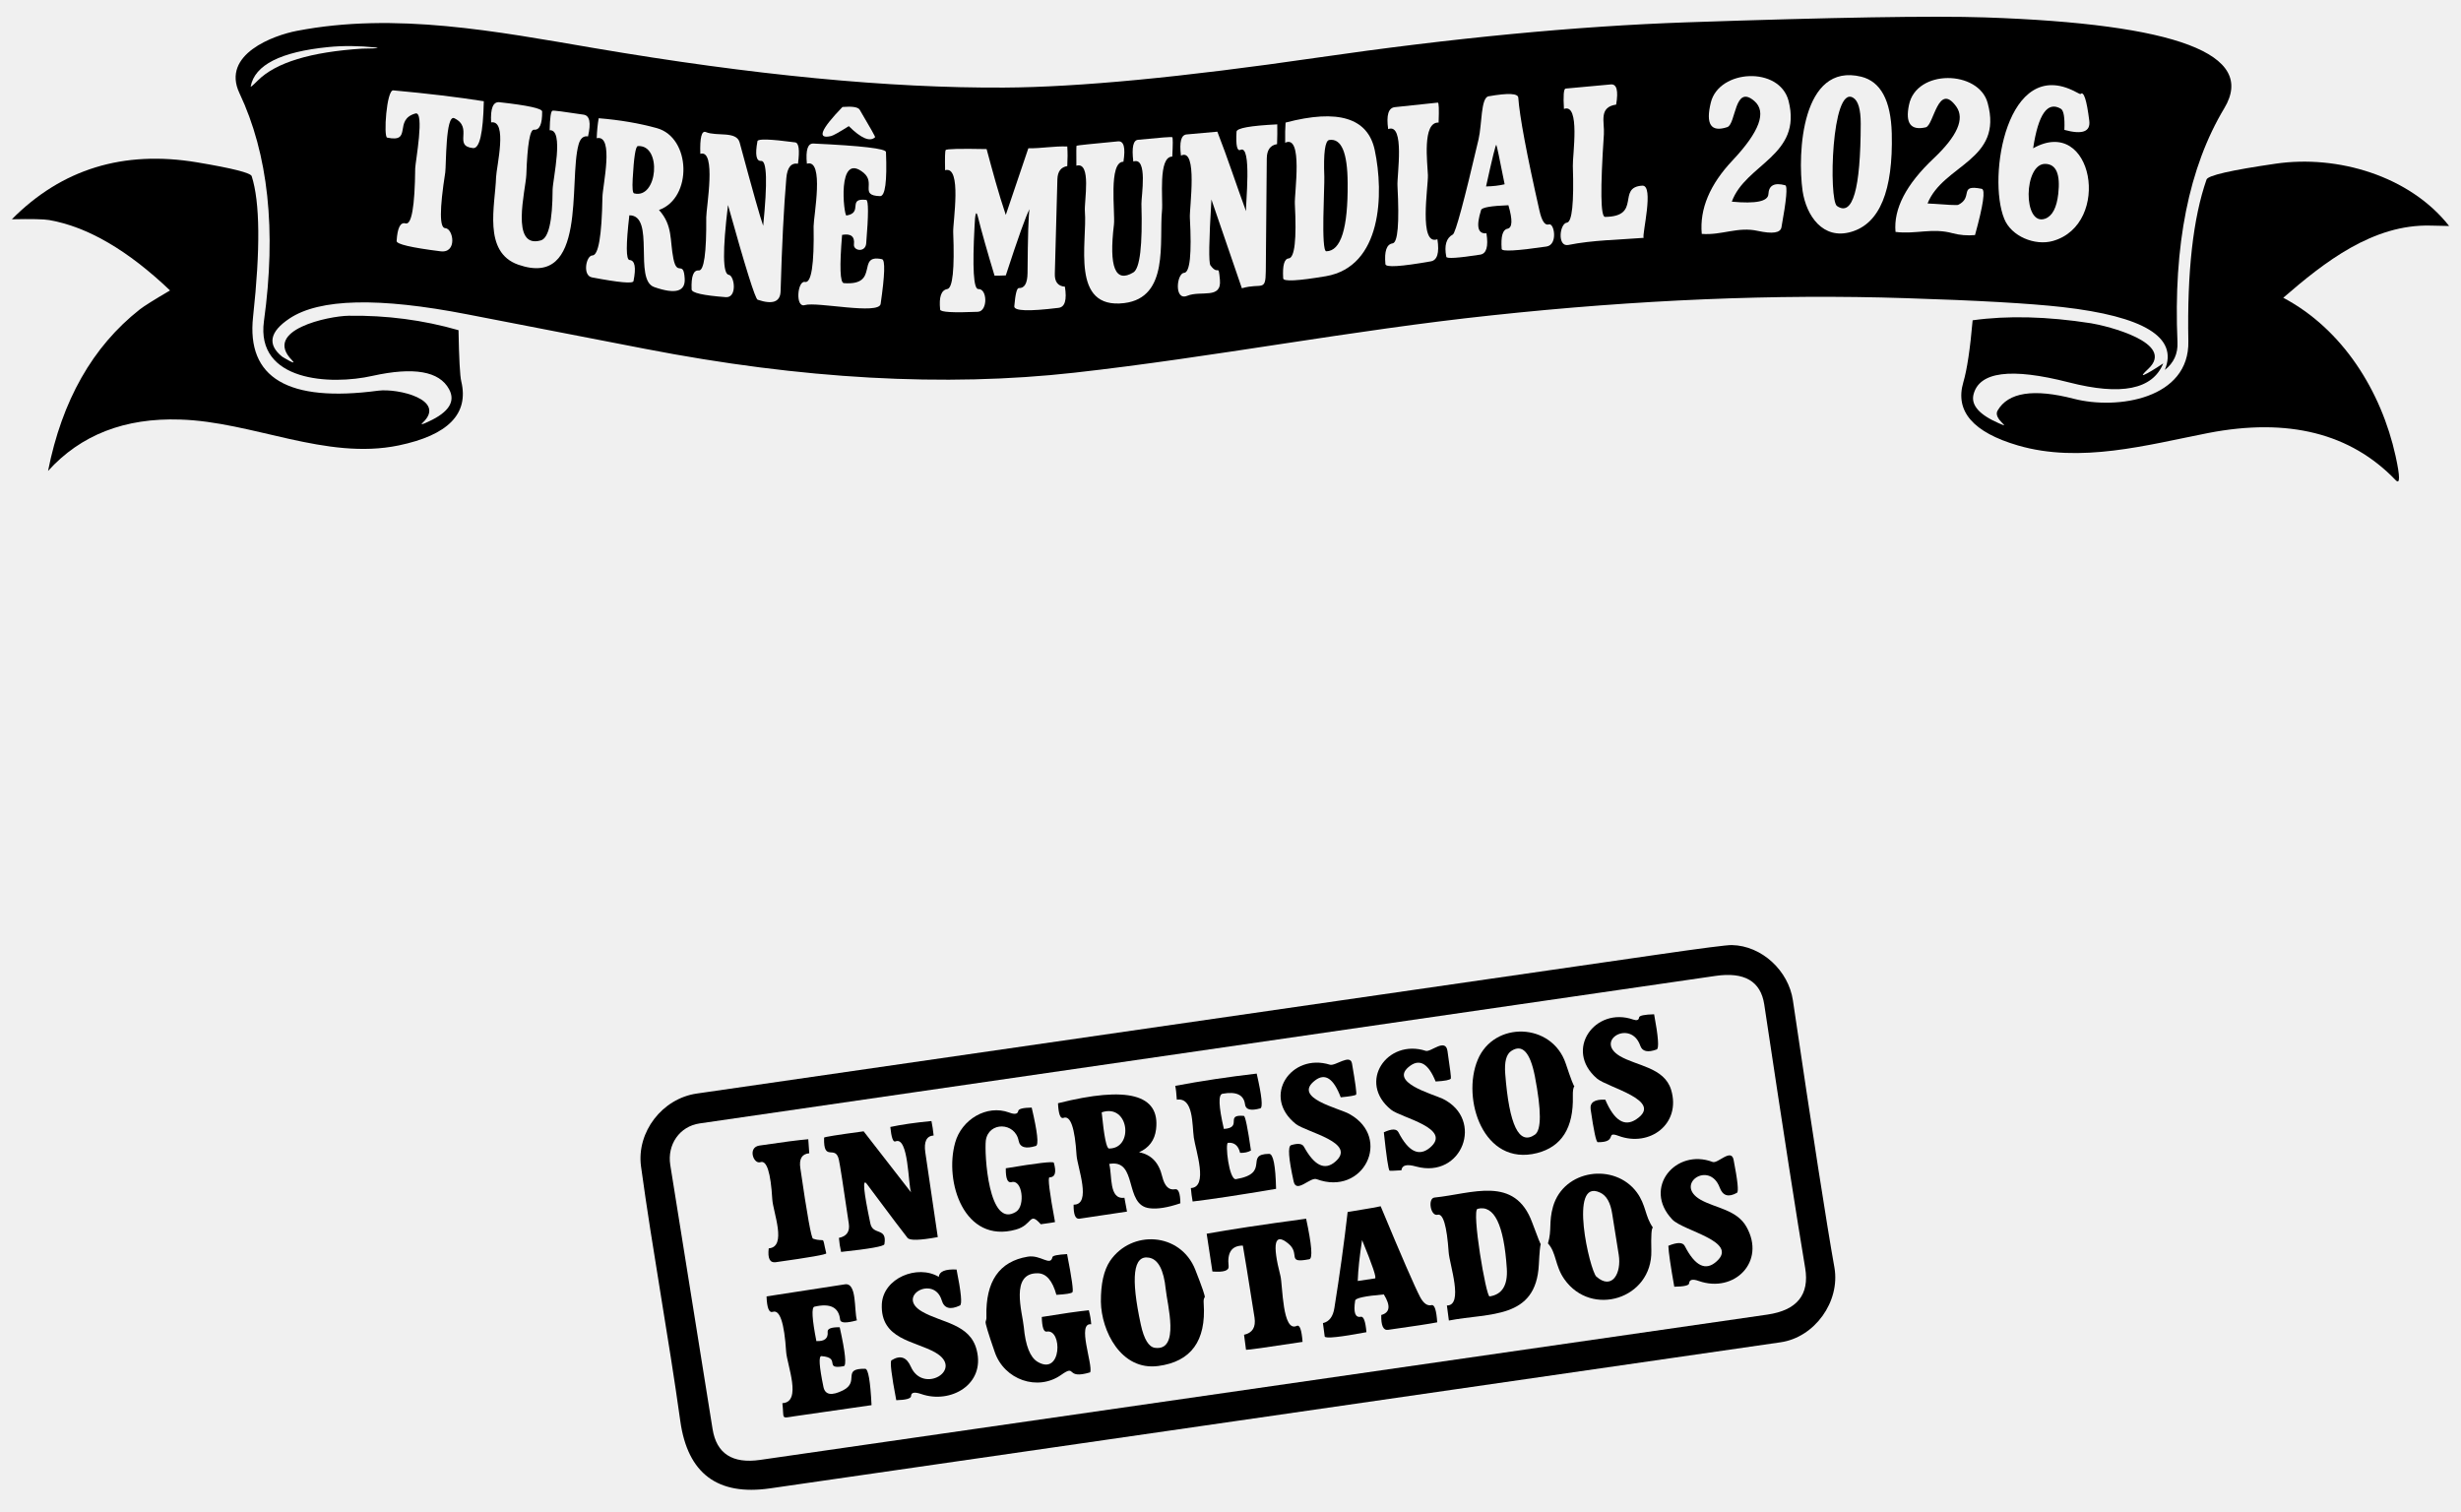
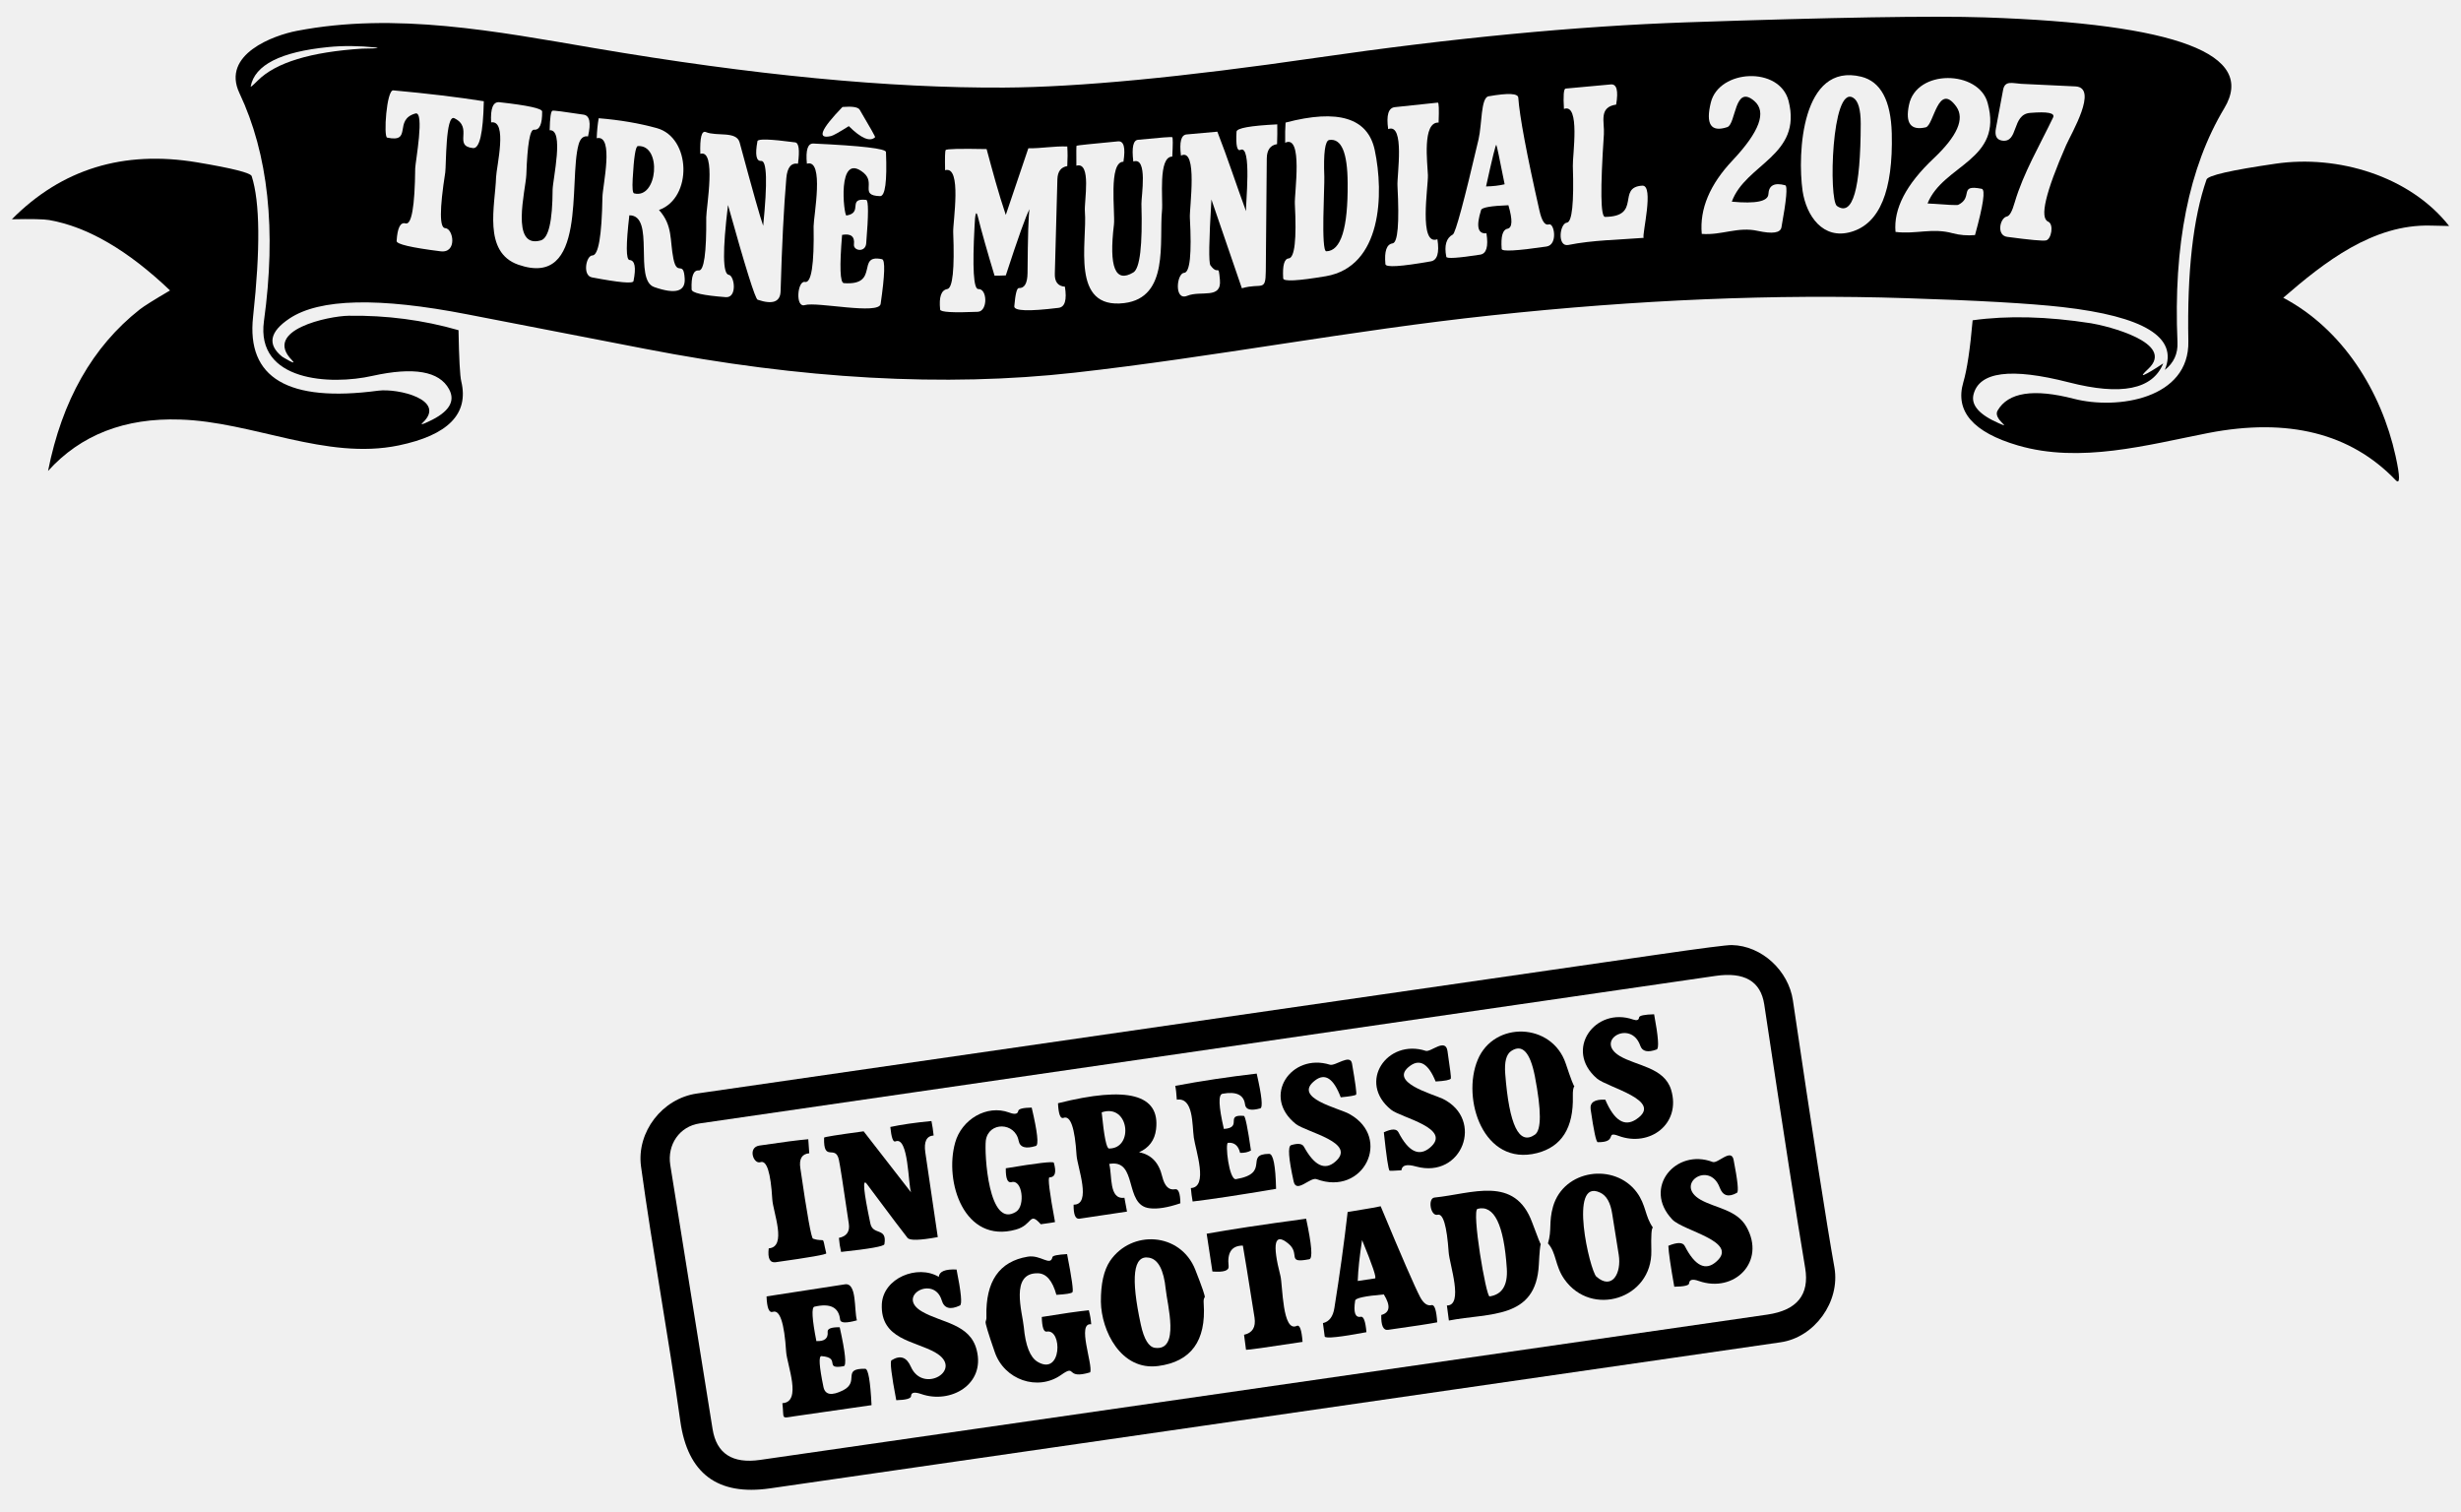
<svg xmlns="http://www.w3.org/2000/svg" viewBox="57.5 1097.5 1244.7 764.5" width="1244.7" height="764.5">
  <defs>
    <mask id="m" maskUnits="userSpaceOnUse" x="57.5" y="1097.5" width="1244.7" height="764.5" style="mask-type:luminance">
      <path d="M1182.5 1152.2Q1207.1 1111.2 1061.4 1106.3Q1021.9 1105 910.4 1108.8Q826.9 1111.7 723.4 1126.7Q621.6 1141.5 565.4 1141.8Q478.2 1142.3 357.9 1121.8C308.6 1113.4 257.5 1103.5 207.7 1113.1C196.1 1115.3 169.3 1124.9 178.6 1144.6Q200.5 1190.9 191 1259.9C186.8 1290.5 224.7 1292.4 245.9 1287.6Q277.2 1280.7 284.6 1294.3Q289.7 1303.6 274.3 1310.7Q269.5 1313 271.2 1311.4C283.7 1299.7 258.7 1293.8 248.8 1295.1Q180.4 1304.2 185.5 1257.7Q191.1 1206.3 184.8 1186.6Q184 1184.1 157.1 1179.6Q101.3 1170.3 63.5 1208.4Q78.4 1208.1 82.4 1208.8Q111.5 1213.9 143.5 1244.4Q131.4 1251.5 128.2 1254Q92.4 1282.2 81.8 1335.7Q106.6 1308.3 148.6 1309.7C185.4 1310.8 222.3 1330.4 259.1 1322.8Q296.7 1315 290.8 1290.4Q289.8 1286.3 289.4 1264.5Q262.6 1256.8 233.9 1257.2C223.8 1257.3 190.1 1264.4 205.2 1279.7C208.4 1283 200.4 1278 200.2 1277.9Q188.8 1268.7 203.9 1258.6Q226.7 1243.4 293.9 1256.5L383.6 1273.9Q502.5 1297 600.9 1286C671.5 1278.1 741.2 1264.5 811.9 1257Q922.8 1245.1 1021.1 1248.3Q1075.6 1250 1100.5 1252.8Q1162.7 1259.9 1152.4 1284.6Q1159.2 1279.3 1158.8 1270.6Q1155.6 1197 1182.5 1152.2Z" fill="#fff" />
      <path d="M401.6 1816.4Q407.2 1856 446.9 1850.3L958.1 1776.4C975.3 1773.9 988.3 1755.9 985.3 1738.6Q979.3 1705 964.3 1603.5C962.1 1588.5 948.6 1575.8 933.4 1575.5Q929.8 1575.4 895.3 1580.4L409.9 1650.6C392.5 1653.1 379.4 1670 381.7 1687.4C387.6 1730.5 395.6 1773.3 401.6 1816.4Z" fill="#fff" />
      <path d="M949.8 1605.5Q947.1 1587.9 925.1 1591.1L411.4 1665.7C401.1 1667.2 394.9 1676.5 396.5 1686.7L417.9 1820.3Q420.9 1838.9 441.9 1835.9L951.4 1762.4Q973.9 1759.1 970.5 1738.8Q964.3 1702 949.8 1605.5Z" fill="#000" />
      <path d="M1103.9 1290.9Q1143.6 1301.1 1151.6 1281.3Q1144.7 1285.9 1142.1 1287Q1139.8 1288 1144 1284.1C1158.2 1270.9 1123.1 1262.3 1115.1 1261Q1081.7 1255.8 1055.2 1259.5Q1053.3 1281.3 1050.5 1290.8Q1044 1312.8 1078.1 1322.8C1109.6 1332 1143.3 1322.6 1174.4 1316.5Q1235 1304.8 1269.1 1340.3Q1272.6 1344 1269.1 1328.1C1261.9 1295.4 1242.4 1264 1212.3 1248.1C1233.2 1230 1257.7 1210.8 1286.9 1211.6L1296.2 1211.8C1276.2 1186.4 1239.7 1175.7 1208.4 1180.3Q1174.6 1185.2 1173.5 1188.3Q1163.3 1217.5 1164.3 1270.1C1164.9 1299.2 1128.5 1304.9 1106.4 1299.2Q1075.8 1291.3 1067.8 1305.2C1065.3 1309.5 1075.8 1314.8 1068.5 1311.6Q1053.8 1305.2 1055.6 1297.2Q1059.8 1279.6 1103.9 1290.9Z" fill="#fff" />
      <path d="M596.1 1242.5Q590.8 1242.1 591 1235.9L592.3 1188.1Q592.5 1182.3 597.3 1181.5Q597.6 1176.2 597.3 1171.6C590.8 1171.3 584.2 1172.6 577.6 1172.5L566.2 1206.2C562.5 1195.3 559.5 1184 556.5 1172.9Q536.3 1172.5 535.8 1173.4Q535.3 1174.1 535.5 1183.6C544.2 1181 539.4 1210 539.6 1214.9Q540.7 1243 536.6 1243.7Q532 1244.5 533 1254.1Q533.3 1256 552.1 1255.2C557.2 1254.9 556.9 1243.4 552.3 1243.7Q548.7 1243.8 550.4 1211.9Q550.8 1202.3 552 1206.8Q554.9 1218.4 560.5 1236.9Q561.3 1237 566.2 1236.8Q575.6 1208 578.2 1203.3Q577.4 1207.5 577.2 1235.6Q577.1 1243.4 572.8 1243.2Q571.3 1243.1 570.5 1252.4Q570.2 1256 592.9 1253.2Q597.7 1252.6 596.1 1242.5Z" fill="#000" />
      <path d="M752.8 1173.4Q747.6 1149 707.7 1159.5Q707.4 1163.4 707.5 1169.7C716.7 1165.3 712.1 1195.4 712.4 1200.6Q713.8 1227.7 709.3 1228.2Q705.9 1228.5 706.5 1238.3Q706.7 1240.8 728.1 1237.2C756.5 1232.3 757.5 1195.5 752.8 1173.4Z" fill="#000" />
      <path d="M969.2 1194.1C971.1 1206.7 979.5 1218.9 993.7 1214.8Q1015.4 1208.6 1014.3 1164.9Q1013.6 1140 998.9 1136.3C968.7 1128.9 966.5 1175.1 969.2 1194.1Z" fill="#000" />
      <path d="M388.4 1242.7Q404.4 1248.3 403.8 1238.4C403.2 1228.7 400 1237.7 398.1 1228.4C396.2 1219 397.9 1211.6 390.8 1203.7C407.8 1197.7 407.1 1167.1 389.7 1162.3Q376.3 1158.6 360.3 1157.3Q359.5 1161.8 359.3 1167.4C368.3 1165.4 362.3 1191.4 362.2 1197.1Q361.7 1226.7 357.1 1226.7C353.9 1226.8 352 1236.9 356.9 1237.8Q377.4 1241.7 377.9 1239.7Q380 1229.3 375.9 1229Q373.2 1228.8 375.8 1206.4C389.1 1206.3 377.8 1239.1 388.4 1242.7Z" fill="#000" />
      <path d="M426.1 1236.5Q421.5 1235.9 425.7 1201.2Q438.9 1248.5 440.7 1249.1Q452 1252.9 452.3 1244.9Q453.3 1209.8 455.2 1187.6Q455.9 1179.5 461.1 1180.3Q462.5 1169.8 459.6 1169.5Q440.9 1167 440.6 1168.9Q438.7 1179.2 442.5 1178.9Q446.8 1178.6 443.5 1211.7Q441.5 1206.3 431.6 1169.6C430 1163.6 420 1166.6 414.5 1164.3Q411.3 1163 411.7 1175.3C420 1172.8 414.7 1202.6 414.7 1207.4Q414.9 1234.6 410.9 1234.3Q406.9 1233.9 407.3 1243.9Q407.4 1246.5 424.6 1247.8C430.5 1248.2 429 1236.9 426.1 1236.5Z" fill="#000" />
      <path d="M643.3 1788.4Q668.2 1785.1 666.3 1756.9Q666.1 1754.2 666.8 1753.7Q667.4 1753.3 662 1739.6C654.5 1720.8 629.8 1719.3 618.9 1735.3Q614.2 1742.4 614.3 1755.9C614.5 1770.5 624.4 1790.9 643.3 1788.4Z" fill="#fff" />
      <path d="M658 1247.1C664.9 1244.3 675.4 1249 674.5 1239.1C673.7 1230.1 673.9 1237.4 669.7 1231.7Q668.3 1229.8 670.2 1198.4L685.6 1243.3C695.7 1240.4 697.6 1245.4 697.7 1234.6L698.2 1177.6Q698.3 1171.2 703.4 1170.4Q703.6 1165.2 703.5 1160.4Q683.1 1161.4 682.9 1164.1Q682.3 1174.5 684.9 1173.3C690.8 1170.5 687.4 1201.6 687.7 1204.3C682.8 1191 678.4 1177.4 673.2 1164.1L657.6 1165.5Q653.5 1165.9 654.8 1176.2C663.5 1171.9 659 1203 659.3 1207.6Q660.8 1235.2 656.4 1235.5C652.6 1235.7 651.2 1249.9 658 1247.1Z" fill="#000" />
-       <path d="M1085.8 1172.5Q1089.7 1146.6 1099.8 1152.5Q1102 1153.8 1101.6 1163.2Q1115.2 1166.9 1114.2 1158.6Q1112.2 1142.5 1109.7 1145.1Q1109.7 1145.2 1107.2 1143.9C1072.6 1125.7 1062.5 1187 1071.2 1208.2C1074.8 1217.1 1086.7 1221.9 1095.7 1219.4C1125.8 1211 1116.1 1155.5 1085.8 1172.5Z" fill="#000" />
+       <path d="M1102.5 1170.9C1105 1165.2 1119 1141.8 1107.2 1141.2L1079.8 1139.9C1075.2 1139.6 1071.5 1138.1 1070.6 1143L1067 1162.3Q1065.9 1167.9 1070 1168.6C1078.6 1170 1074.8 1155.3 1084.3 1154.6Q1097.5 1153.5 1095.9 1156.9C1089.2 1170.9 1080.9 1184.9 1076.5 1199.8Q1074.6 1206.6 1072.5 1207C1069 1207.7 1067.1 1216.6 1072.7 1217.3Q1089.8 1219.6 1092.3 1219.1C1095 1218.6 1096.4 1210.9 1093.4 1209.6Q1086.8 1206.8 1102.5 1170.9Z" fill="#000" />
      <path d="M848.7 1744.5C862.4 1764 893.2 1754.5 892.7 1730.1Q892.4 1718.6 893.5 1718.4C889.4 1712.6 890.1 1707 885.3 1700.5C874.1 1685.5 848.5 1688.9 843 1707.7C840.7 1715.7 842.5 1719.5 840.4 1726.4C844.7 1731 843.9 1737.7 848.7 1744.5Z" fill="#fff" />
      <path d="M790.2 1730.9C790.6 1736.9 797.9 1757.8 789.3 1757.8Q789.7 1761.2 790.3 1765.4C810.8 1761.4 834.4 1765 835.8 1737.1Q836.3 1727.5 836.8 1726.7Q836.8 1727.6 832.5 1716C823.7 1691.7 802 1701.3 783 1703.2C779.5 1703.6 781 1712.8 784.6 1711.9Q788.8 1710.8 790.2 1730.9Z" fill="#fff" />
      <path d="M804.9 1633.5C796.6 1653.2 807.7 1687.6 834.9 1680.7Q853.6 1675.9 853 1651.9Q852.9 1648 853.8 1646.8Q853.4 1647.4 849.4 1635.4C842.4 1614.6 813.1 1613.8 804.9 1633.5Z" fill="#fff" />
      <path d="M618.5 1686.2C633.2 1683.5 625.8 1707.1 638.9 1708.6Q644.8 1709.4 654.5 1706.1Q654.4 1698.5 651.8 1699Q647.1 1699.9 645.3 1692.5Q642.8 1682 633.6 1680.3Q641.2 1676.9 642.2 1668.7Q645.4 1642.2 592.6 1655.5Q593 1663.8 595.4 1662.9Q600.7 1660.9 602 1681.9C602.4 1687.7 609.8 1706.9 600.5 1706.8Q600.4 1714.3 603.4 1713.9L627.5 1710.3Q626.5 1704.9 626.2 1703.3C618.2 1704.4 620.1 1691.8 618.5 1686.2Z" fill="#fff" />
      <path d="M809.3 1215.5Q802.7 1216.1 806.6 1203.7Q807.2 1201.8 820.4 1201.3Q823.7 1212.5 819.9 1213.2Q816.3 1213.9 817 1223.4Q817.1 1225.5 839.6 1222.2C845.6 1221.4 843.6 1210.1 840.9 1211Q837.9 1212 836.1 1204Q826.4 1161.1 825.4 1146.9Q825.2 1143.6 810.4 1146.2C806.4 1146.8 807.1 1160.3 805.3 1168Q794.3 1215.1 792.3 1216.1Q787.3 1218.8 789 1227.4Q789.3 1228.9 806.1 1226.3Q810.9 1225.6 809.3 1215.5Z" fill="#000" />
      <path d="M319.7 1231.4C354.7 1243.5 345 1189.2 350.1 1170.7Q351.4 1165.9 354.9 1166.5Q357.3 1156.2 352.7 1155.5Q337.7 1153.2 336.9 1153.5Q335.7 1154 335.5 1163.4C343 1162.6 337.1 1188.2 337 1193.4Q336.9 1217.5 331 1219.1C315.4 1223.5 323.4 1193.5 323.7 1185.9Q324.5 1162.8 327.6 1163.1Q331.8 1163.5 331.7 1153.9Q331.6 1151.6 310.1 1149.2Q305.3 1148.7 305.9 1159.4C314.4 1158.1 308.6 1181.9 308.4 1187.1C308 1201.1 301.5 1225.1 319.7 1231.4Z" fill="#000" />
      <path d="M626.1 1250.8C649 1248 643.7 1219.7 645.2 1204C645.8 1198.3 643.1 1176.7 650.4 1176.7Q650.9 1167.4 650.4 1166.9Q650.1 1166.5 633.1 1168.2Q629.4 1168.5 630.7 1179.2C638.2 1176.6 634.7 1196.9 634.8 1200.6Q635.7 1232.3 630.7 1235.3Q617 1243.5 620.9 1211.1C621.6 1205.1 618 1179.3 625.7 1179.3Q627.4 1168.5 622.9 1169Q602.7 1170.9 602 1171.2Q601.8 1171.2 601.9 1181.3C609.7 1179.1 605.8 1199.3 606.2 1204.4C607.5 1219.9 598.7 1254.1 626.1 1250.8Z" fill="#000" />
      <path d="M494.3 1184.9C500.6 1190.2 492 1196.4 502.6 1196.7Q506.5 1196.8 505.6 1174.4Q505.5 1171.8 468.9 1170.1Q464.6 1169.9 465.6 1180.3C474.6 1177.6 469 1206.9 469 1211.9Q469.5 1241.2 464.6 1240.1C460.8 1239.3 459.6 1253.4 464.6 1251.8C470.6 1250 502.1 1256.9 502.9 1251.2Q506.1 1229.2 503.6 1228.6C490.2 1225.7 502.8 1242.1 484.3 1240.7Q481.4 1240.5 483.4 1216.3Q490.1 1215.1 489.4 1221.1C489 1224.4 495.2 1225.4 495.6 1220.6Q497.4 1198.9 495.6 1198.6C485.8 1197.5 494.3 1205.1 485.6 1206.5C484.3 1206.7 480.6 1173.7 494.3 1184.9Z" fill="#000" />
      <path d="M497.7 1716.3Q492.5 1691.7 495.9 1696.3Q514.1 1720.7 516.5 1723.6Q518.2 1725.7 531.8 1723.2L525.5 1680.4Q524.3 1672.2 529.7 1671.8Q529.3 1667.9 528.6 1664.5Q516.2 1665.7 507.8 1667.5Q508.6 1675.6 510.4 1674.8C517.1 1672 516.8 1697 518.3 1700.6L494.3 1669.7Q474.3 1672.4 474.3 1672.9C473.9 1685.8 480.1 1676 481.8 1684.2Q482.6 1687.7 486.8 1716.4Q487.7 1722.4 481.8 1723.6Q482.1 1727.4 482.9 1730.7Q504.5 1728.4 504.8 1726.8C506.3 1718 499 1722.6 497.7 1716.3Z" fill="#fff" />
      <path d="M1062.8 1149.6C1058.3 1132.9 1026.7 1132.3 1023 1150.6Q1020.1 1164.5 1031.5 1161.9C1035.6 1160.9 1037.7 1138.5 1047 1151.5Q1053.4 1160.7 1035.5 1177.6Q1014.6 1197.3 1016.2 1214.8C1026.5 1216.1 1034.8 1212.6 1045.2 1215.5Q1050.5 1216.9 1056.4 1216.4Q1062.7 1193.6 1059.8 1193C1047.8 1190.6 1055.8 1197.3 1047.9 1201.1Q1047.2 1201.5 1032.4 1200.4C1040.3 1180.7 1070.8 1178.7 1062.8 1149.6Z" fill="#000" />
      <path d="M962.1 1148.5C957.5 1130.9 927 1132.5 922.8 1149.3Q918.7 1165.9 931.1 1161.8C935.6 1160.3 934.6 1139.8 944.8 1148.6Q954.3 1156.8 933.8 1178.6Q916.5 1196.9 918.2 1215.8C928.4 1216.6 936.4 1212 946.6 1214.3Q957.7 1216.7 958.5 1212.5Q962.3 1191.7 960.4 1191.2Q952.2 1189 951.9 1195.7Q951.6 1201.2 933.4 1199.5C940.3 1180.4 969.2 1176.2 962.1 1148.5Z" fill="#000" />
      <path d="M756.1 1762.6Q755.9 1770.7 759.6 1770.1Q779.5 1767.3 784.4 1766.3Q783.8 1757.2 781.6 1757.6Q778.4 1758.4 775.8 1753.6Q771.6 1745.6 755.8 1707.6C750.3 1708.8 744.6 1709.5 739.1 1710.5Q736.4 1734.1 732.4 1759Q731.4 1765.6 726.6 1766.7Q727.5 1773.5 727.5 1773.5Q728.3 1775.1 748.6 1771.3Q747.9 1763 745.7 1763.5Q741.5 1764.3 742.9 1755.3Q743.2 1753.4 757.4 1752.2Q762.7 1760.8 756.1 1762.6Z" fill="#fff" />
      <path d="M608.9 1791.6C610.3 1787.5 602 1766.3 609.4 1767.3Q609.2 1764 608.2 1760.2Q600.3 1761 584.4 1763.6Q584.6 1771.4 586.9 1771C594.9 1769.5 594.6 1793.6 582.3 1786.3Q576.6 1782.9 575.3 1768.6C574.6 1761.3 568.2 1741.2 582.4 1741.5Q588.8 1741.6 591.8 1752.4Q599 1752 599.9 1751.1Q600.8 1750.2 597.2 1731.8Q590.1 1732.2 589.8 1733.3C588.8 1738.2 583.9 1732 577.3 1733.1Q555.7 1736.7 556.4 1763.4Q556.5 1764.7 556 1766Q555.6 1766.9 560.6 1781.3C565.4 1795.4 582.3 1801.3 594.2 1792.9C602.4 1787.1 595.9 1795.5 608.9 1791.6Z" fill="#fff" />
      <path d="M296.7 1172.4Q301.7 1173 302.2 1148.7Q282.6 1145.6 256.4 1143.2C253 1142.9 251.4 1166.7 253.3 1167.1C266.4 1169.9 256.3 1158.1 267.6 1154.9C272.4 1153.5 267.6 1179.4 267.5 1182.6Q267.2 1211.8 262.6 1210.5Q258.7 1209.4 258.1 1219.4Q258 1221.8 280.3 1224.6C288.9 1225.7 286.8 1213.1 282.7 1212.9Q278.3 1212.8 282.7 1184.7C283.2 1181.3 282.8 1155.1 287.3 1157.3C297.1 1162.1 286.5 1171.3 296.7 1172.4Z" fill="#000" />
      <path d="M453.2 1807.2C454.2 1815.4 452.1 1814.9 459.4 1813.8L498.3 1808.2Q497.4 1789.9 495.1 1789.8C482.9 1789.6 492.6 1796.3 483.9 1800.7Q475.3 1805 474 1799.1Q470.7 1783.2 473 1783.4C483.2 1784.2 473.8 1790.3 484.2 1788.5Q486.5 1788.1 482.2 1768.8Q475.9 1768.7 476.1 1771.1Q476.6 1776.1 470.4 1775.8Q467.1 1759 469.4 1758.4Q481.4 1755.6 482.4 1764.9Q482.6 1767.6 490.9 1765.3C489.4 1760 491 1746.1 484.8 1747.1L445.2 1753.2Q445.5 1762 448.4 1761Q453.7 1759.3 455.1 1781.1C455.5 1787.7 463.3 1806.7 453.2 1807.2Z" fill="#fff" />
      <path d="M556.1 1674.3C557.5 1664.7 570.9 1665 572.7 1674.5Q573.7 1679.5 581.4 1677.1Q583.7 1676.4 579.3 1657.7Q572.8 1657.8 572.5 1659.4Q572.1 1661.8 567.9 1660.2C556.5 1656 543.8 1663.8 540.6 1675.4C535 1695.2 545.1 1726.7 571.3 1719.4C580 1717 577.9 1710 583.9 1716.7C586.3 1716.3 588.7 1716.1 591.1 1715.6Q586.9 1693 588.3 1693Q592.6 1692.9 590.5 1685.6Q590.1 1684.4 566.2 1688.4Q566.1 1696.2 569.1 1695.4C574.6 1693.9 576.1 1707.3 571.5 1710.3C557.4 1719.6 555.3 1680.6 556.1 1674.3Z" fill="#fff" />
      <path d="M530.6 1781.6C545.4 1790.1 524.4 1802.8 518.2 1788.8Q515 1781.4 508.4 1785.5Q507.1 1786.4 510.8 1805.7Q518.2 1805.5 518.3 1803.6Q518.3 1800.8 523.5 1802.6C538.2 1807.7 555.9 1797.8 551.5 1780.4C548.2 1767 533.7 1766.6 523.9 1760.9C510.3 1753.1 529.9 1742.2 533.8 1755.2Q535.6 1761.3 543 1757.8Q544.8 1757 541.3 1739.6Q532.7 1739.2 532.3 1743.3C521.5 1736.9 504.2 1743.9 503.5 1757.1C502.7 1775.1 520.2 1775.6 530.6 1781.6Z" fill="#fff" />
      <path d="M888.1 1191.4C875 1192.2 888 1207 869.3 1207.2Q865.9 1207.3 868.7 1165.4C869.1 1159.3 865.9 1151.7 874.9 1150.4Q876.7 1139.8 872.2 1140.2Q850 1142.2 849.3 1142.3Q847.9 1142.6 848.5 1152.6C856.9 1149.5 852.8 1176.3 853 1181.4Q853.9 1209.6 850 1210.1C846.3 1210.5 845 1222.5 850.7 1221.4C863.1 1218.9 876.4 1218.8 888.8 1217.8C887.9 1216.2 894.3 1191 888.1 1191.4Z" fill="#000" />
      <path d="M903.3 1714.3C908.8 1720.1 936.9 1725.3 925.8 1735.4Q917.5 1743.1 909.6 1727.7Q908.1 1724.8 901.3 1727.6Q901.5 1732.6 904.3 1748.3Q911.7 1748.2 911.8 1746.6Q912 1743.7 916.7 1745.4C934.6 1751.7 950.8 1735.7 940.8 1718C935.9 1709.3 925.2 1708.6 917.6 1704.3C904 1696.5 922.1 1684.2 927.3 1698.2Q929.6 1704.4 936 1700.8Q937.4 1700 934.3 1684.1C933.1 1678.1 926.3 1686.2 923.7 1685.2C905.1 1678.1 888.1 1698.3 903.3 1714.3Z" fill="#fff" />
      <path d="M661.3 1672.9C662.2 1679.2 668.8 1698 659.8 1698.4Q660.1 1702 660.7 1705.2Q675.1 1703.5 702.9 1698.8Q702.5 1681.1 699.4 1681.1C686.5 1681.2 700.5 1690.9 682.6 1693.9C679.1 1694.4 677 1675.6 678.6 1675.5Q683.4 1675.1 684.7 1680.6Q688 1680.7 690.2 1679.4Q687.7 1662.1 686.6 1661.9C676.7 1661 686.3 1667.8 676.5 1668.5Q672.5 1651.3 675.8 1650.7Q686.3 1648.8 687.2 1656.1Q687.7 1660.1 694.9 1658.1Q697 1657.5 693.1 1640.5Q671.6 1643 651.9 1646.7Q652.4 1648.9 652.7 1653.7C661.2 1652.4 660.4 1666.4 661.3 1672.9Z" fill="#fff" />
      <path d="M865.2 1643C870.6 1647.6 899.3 1654.1 885.1 1663.6Q876.2 1669.6 869.4 1653.7Q861.3 1653.3 862 1658.6Q864.4 1675.2 865.6 1675.2C876 1675.3 869.1 1669.4 876.1 1672C891.9 1677.9 907.9 1665.9 902.7 1648.7C899.2 1637.3 885.3 1636.7 876.7 1631.6C863.7 1623.7 882.4 1612.9 887.1 1626.4Q888.6 1630.8 895.4 1628.3Q897.3 1627.6 894.1 1610.5Q886.7 1610.7 886.5 1612.1Q886.3 1614.1 883.6 1613.2C864.3 1606.4 848.3 1628.5 865.2 1643Z" fill="#fff" />
      <path d="M712.9 1666C718.3 1670.2 744.1 1675.4 732.8 1685.1Q724.9 1691.9 717 1677.5Q715.7 1675.1 710.5 1676.7Q707.9 1677.5 711.8 1695.1C713.2 1701.3 720.2 1692.7 723.4 1693.9C747.1 1702.7 761.7 1673.1 740.1 1661C735 1658 710.8 1652.9 722.7 1643.9Q730.2 1638.2 735.6 1652.5Q742.9 1651.8 743.4 1651.1Q743.9 1650.4 741.3 1635.4C740.4 1630.3 732.8 1636.9 730.1 1636C710.5 1629.9 695.4 1652.1 712.9 1666Z" fill="#fff" />
      <path d="M709 1726.4C715.6 1731.7 707.7 1736.7 719.7 1734.4Q722.4 1733.9 718.1 1713.9Q684.8 1718.4 667.8 1721.5L670.7 1740.6Q679.3 1741.3 678.9 1737.9Q677.7 1727.5 686.1 1727.5Q687 1732.3 692 1763.9Q693.1 1771.2 686.7 1772.6Q687.7 1780.2 687.7 1780.2Q688.8 1780.4 716.3 1776.2Q715.6 1767.1 713.4 1768.1C706 1771.6 706.3 1747.6 705.1 1742.8Q698.7 1718 709 1726.4Z" fill="#fff" />
      <path d="M761.1 1658.8C766 1662.8 792.4 1668.2 780.7 1678Q772.4 1684.9 764.8 1670.2Q763.4 1667.4 757.4 1670.2Q759.4 1688.8 760.3 1689.6Q760.5 1689.8 766.3 1689.4Q766.7 1685.5 773.7 1687.5C797.1 1693.9 808.3 1663.7 787.3 1653.3C781.8 1650.7 759.2 1644.8 770.8 1636.5Q778.2 1631.2 783.6 1644.5Q790.7 1644.1 791.3 1643Q791.6 1642.6 789.6 1629.1C788.6 1622.3 781.2 1629.8 778.6 1629C759.1 1622.7 743.8 1644.9 761.1 1658.8Z" fill="#fff" />
      <path d="M779.7 1186.1C779.5 1180.2 776.7 1159.1 785.1 1159.5Q785.5 1149.3 784.7 1149.4L762.9 1151.7Q758.1 1152.3 759.6 1162.8C768.2 1159.5 764 1186.4 764.3 1191.4Q765.8 1220.1 761.8 1220.6Q757.3 1221.3 758.2 1231.1Q758.4 1233.7 781.1 1229.7Q786.1 1228.9 784.5 1218.5C774.9 1222.1 779.9 1191.7 779.7 1186.1Z" fill="#000" />
      <path d="M448.1 1704.1C448.5 1710.6 455.7 1728.2 446.3 1728.9Q445.4 1736.5 449.8 1735.9Q475.6 1732.3 475.4 1731.4C473 1721.6 475.5 1726.2 468.7 1724Q467.4 1723.6 462.3 1688.4Q461.2 1681.3 466.8 1680.8Q466.5 1676.1 466.3 1673.7Q459.1 1674.3 441.6 1676.9C435.5 1677.8 438.6 1686.5 442.1 1685.3Q446.9 1683.7 448.1 1704.1Z" fill="#fff" />
      <path d="M986.6 1201.7Q998.5 1209.9 998.6 1160.1Q998.6 1149.1 994.7 1146.9C983.8 1140.5 982.3 1198.8 986.6 1201.7Z" fill="#fff" />
      <path d="M647.1 1749.6Q645.6 1734.8 638.6 1733.6Q626.7 1731.5 634.5 1767.5Q636.9 1778.5 641.6 1779.2C654.5 1781 647.8 1757 647.1 1749.6Z" fill="#000" />
      <path d="M864.9 1743.2C872.9 1750.2 877.7 1741.4 876.2 1732.1L872.9 1711.4Q871.6 1702.9 866.8 1700.7C850.6 1693 861.6 1740.2 864.9 1743.2Z" fill="#000" />
      <path d="M833.8 1641.9Q830.2 1623.5 821.8 1629.1Q818.1 1631.6 818.8 1640.6Q821.8 1679.7 833.8 1671.4Q838.8 1667.9 833.8 1641.9Z" fill="#000" />
      <path d="M739.1 1190.1Q739 1166.9 729.8 1168.3Q726.6 1168.8 727.3 1186.9C727.5 1191.6 725.5 1224.6 728.3 1224.6Q739.4 1224.4 739.1 1190.1Z" fill="#fff" />
      <path d="M819.6 1739.1Q817.4 1705.7 804.8 1708.9C801.7 1709.7 809.1 1753.5 810.9 1753.2Q820.4 1751.8 819.6 1739.1Z" fill="#000" />
-       <path d="M1092.1 1180.4C1080.9 1179.9 1080.5 1212.2 1091.9 1208.1Q1097.3 1206.1 1098.5 1195.6Q1100.2 1180.7 1092.1 1180.4Z" fill="#fff" />
      <path d="M483.6 1151.6Q466.9 1168.9 477.9 1166.3Q479.5 1165.9 486.8 1161.3Q496.2 1170.6 500.1 1166.9Q500.4 1166.7 492.3 1153Q491.1 1151 483.6 1151.6Z" fill="#000" />
      <path d="M380.1 1171.4Q378.4 1171.5 377.5 1187.9Q377.1 1195 378.2 1195.3C390.2 1198.4 392.4 1170.5 380.1 1171.4Z" fill="#fff" />
      <path d="M223.6 1121.3Q187.4 1124.9 184.3 1141.2Q184.1 1142 187.9 1138.2Q201.6 1124.6 240.7 1122.1C241.4 1122.1 251.8 1122 247.4 1121.5Q234.8 1120.2 223.6 1121.3Z" fill="#000" />
      <path d="M614.7 1660.1Q616.5 1678.4 618.4 1678.4C631.1 1678.5 628.6 1655.4 614.7 1660.1Z" fill="#000" />
      <path d="M809.1 1191.8Q814.3 1191.7 818.5 1190.7Q814.7 1171.4 814.3 1170.8Q813.9 1170 809.1 1191.8Z" fill="#fff" />
      <path d="M746.4 1724.7Q744.5 1736.9 744.2 1745.4Q752 1744.2 752.9 1744.1Q754.4 1744.1 746.4 1724.7Z" fill="#000" />
    </mask>
  </defs>
  <rect x="57.5" y="1097.5" width="1244.7" height="764.5" fill="currentColor" mask="url(#m)" />
</svg>
